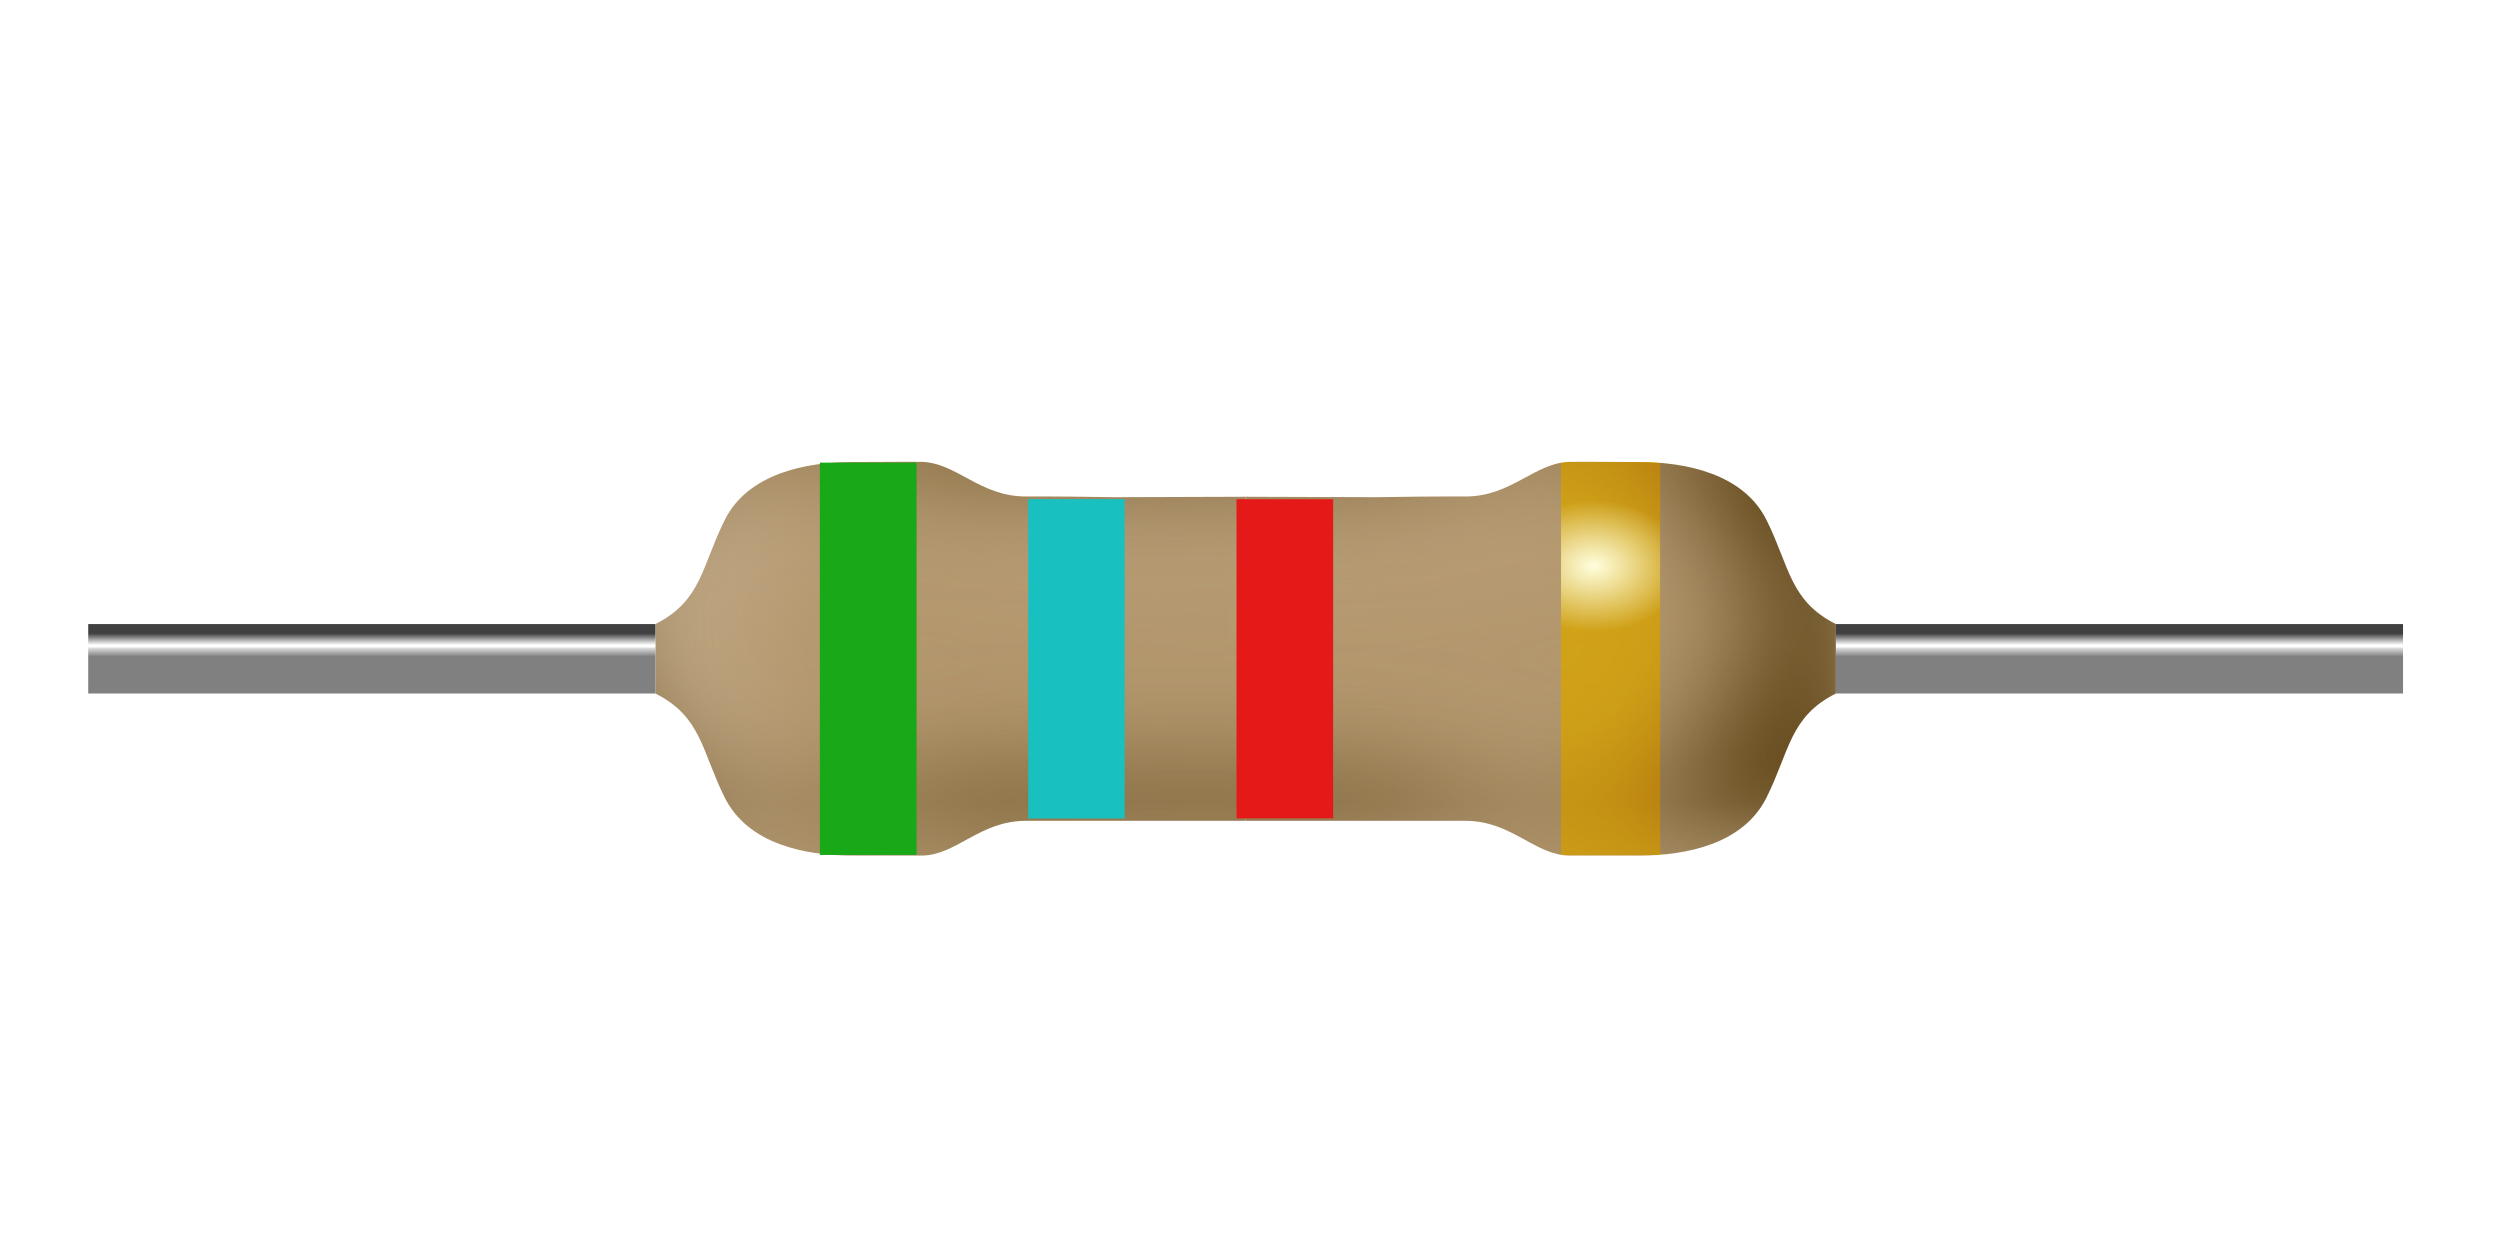
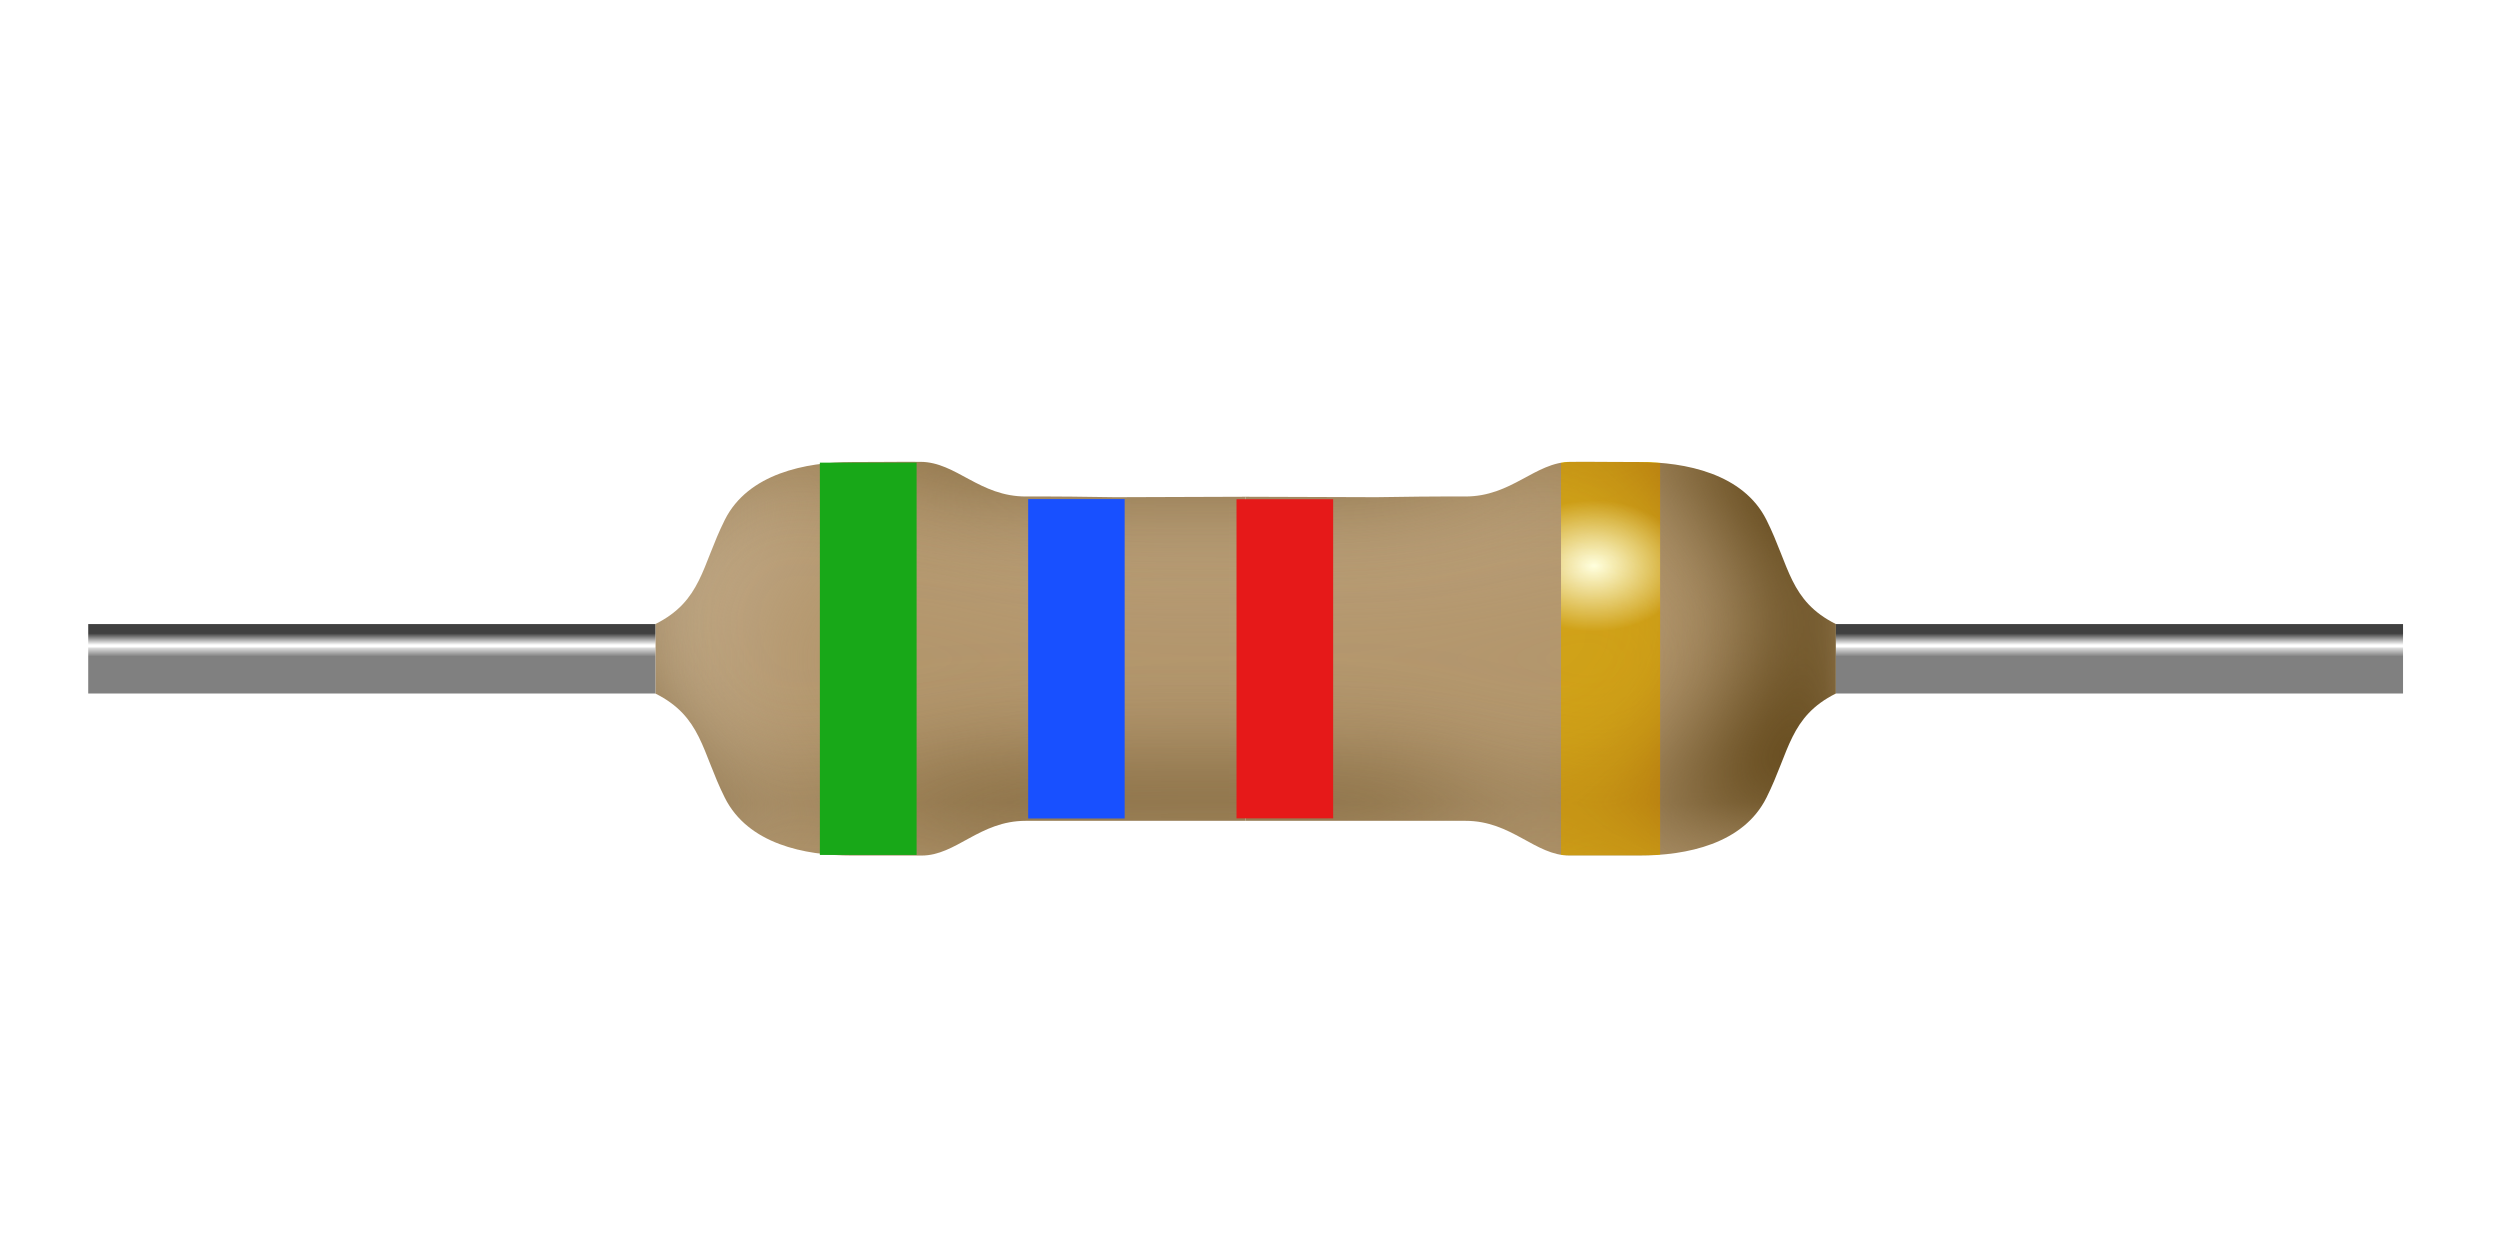
<svg xmlns="http://www.w3.org/2000/svg" xmlns:xlink="http://www.w3.org/1999/xlink" width="108mm" height="54mm" viewBox="0 0 108 54" version="1.1" id="svg8" style="enable-background:new">
  <defs id="defs2">
    <marker style="overflow:visible" id="marker6552" refX="0" refY="0" orient="auto">
      <path transform="scale(-0.6)" d="M 8.719,4.034 -2.207,0.016 8.719,-4.002 c -1.745,2.372 -1.735,5.617 -6e-7,8.035 z" style="fill:#000000;fill-opacity:1;fill-rule:evenodd;stroke:#000000;stroke-width:0.625;stroke-linejoin:round;stroke-opacity:1" id="path6550" />
    </marker>
    <marker orient="auto" refY="0" refX="0" id="marker6446" style="overflow:visible">
      <path id="path6444" style="fill:#000000;fill-opacity:1;fill-rule:evenodd;stroke:#000000;stroke-width:0.625;stroke-linejoin:round;stroke-opacity:1" d="M 8.719,4.034 -2.207,0.016 8.719,-4.002 c -1.745,2.372 -1.735,5.617 -6e-7,8.035 z" transform="scale(-0.6)" />
    </marker>
    <marker orient="auto" refY="0" refX="0" id="Arrow1Lstart" style="overflow:visible">
      <path id="path4851" d="M 0,0 5,-5 -12.5,0 5,5 Z" style="fill:#000000;fill-opacity:1;fill-rule:evenodd;stroke:#000000;stroke-width:1pt;stroke-opacity:1" transform="matrix(0.8,0,0,0.8,10,0)" />
    </marker>
    <marker orient="auto" refY="0" refX="0" id="Arrow2Lend" style="overflow:visible">
      <path id="path4872" style="fill:#000000;fill-opacity:1;fill-rule:evenodd;stroke:#000000;stroke-width:0.625;stroke-linejoin:round;stroke-opacity:1" d="M 8.719,4.034 -2.207,0.016 8.719,-4.002 c -1.745,2.372 -1.735,5.617 -6e-7,8.035 z" transform="matrix(-1.1,0,0,-1.1,-1.1,0)" />
    </marker>
    <linearGradient id="linearGradient7798">
      <stop style="stop-color:#ffffff;stop-opacity:1" offset="0" id="stop7794" />
      <stop style="stop-color:#b08d1c;stop-opacity:1" offset="1" id="stop7796" />
    </linearGradient>
    <linearGradient id="linearGradient5335">
      <stop style="stop-color:#b3966c;stop-opacity:1;" offset="0" id="stop5331" />
      <stop style="stop-color:#b3966c;stop-opacity:1" offset="1" id="stop5333" />
    </linearGradient>
    <linearGradient id="linearGradient4698">
      <stop style="stop-color:#404040;stop-opacity:1" offset="0" id="stop4694" />
      <stop style="stop-color:#ffffff;stop-opacity:1" offset="1" id="stop4696" />
    </linearGradient>
    <linearGradient id="linearGradient4688">
      <stop style="stop-color:#ffffff;stop-opacity:1" offset="0" id="stop4684" />
      <stop style="stop-color:#808080;stop-opacity:1" offset="1" id="stop4686" />
    </linearGradient>
    <filter style="color-interpolation-filters:sRGB" id="filter6573">
      <feFlood flood-opacity="1" flood-color="rgb(205,186,159)" result="flood" id="feFlood6563" />
      <feComposite in="flood" in2="SourceGraphic" operator="out" result="composite1" id="feComposite6565" />
      <feGaussianBlur in="composite1" stdDeviation="7.3" result="blur" id="feGaussianBlur6567" />
      <feOffset dx="0.3" dy="0" result="offset" id="feOffset6569" />
      <feComposite in="offset" in2="SourceGraphic" operator="atop" result="fbSourceGraphic" id="feComposite6571" />
      <feColorMatrix result="fbSourceGraphicAlpha" in="fbSourceGraphic" values="0 0 0 -1 0 0 0 0 -1 0 0 0 0 -1 0 0 0 0 1 0" id="feColorMatrix7727" />
      <feFlood id="feFlood7729" flood-opacity="1" flood-color="rgb(91,64,17)" result="flood" in="fbSourceGraphic" />
      <feComposite in2="fbSourceGraphic" id="feComposite7731" in="flood" operator="out" result="composite1" />
      <feGaussianBlur id="feGaussianBlur7733" in="composite1" stdDeviation="5.208" result="blur" />
      <feOffset id="feOffset7735" dx="-6.3" dy="-3.1" result="offset" />
      <feComposite in2="fbSourceGraphic" id="feComposite7737" in="offset" operator="atop" result="composite2" />
    </filter>
    <linearGradient xlink:href="#linearGradient5335" id="linearGradient7741" gradientUnits="userSpaceOnUse" x1="96" y1="199" x2="96" y2="235" gradientTransform="translate(16,33.99997)" />
    <linearGradient xlink:href="#linearGradient5335" id="linearGradient7743" gradientUnits="userSpaceOnUse" x1="96" y1="199" x2="96" y2="235" gradientTransform="translate(-16,33.99997)" />
    <radialGradient xlink:href="#linearGradient7798" id="radialGradient7800" cx="116.458" cy="188.684" fx="116.458" fy="188.684" r="3" gradientTransform="matrix(-1.333346,-1.33333,1.333329,-1.333345,28.70041,581.8578)" gradientUnits="userSpaceOnUse" />
    <filter style="color-interpolation-filters:sRGB" id="filter8308">
      <feFlood flood-opacity="1" flood-color="rgb(0,0,0)" result="flood" id="feFlood8298" />
      <feComposite in="SourceGraphic" in2="flood" operator="out" result="composite1" id="feComposite8300" />
      <feGaussianBlur in="composite1" stdDeviation="104.7" result="blur" id="feGaussianBlur8302" />
      <feOffset dx="-6.25" dy="-3.1" result="offset" id="feOffset8304" />
      <feComposite in="offset" in2="SourceGraphic" operator="atop" result="composite2" id="feComposite8306" />
    </filter>
    <filter style="color-interpolation-filters:sRGB" id="filter8904">
      <feBlend mode="overlay" in2="BackgroundImage" id="feBlend8906" />
    </filter>
    <linearGradient xlink:href="#linearGradient5335" id="linearGradient3764" gradientUnits="userSpaceOnUse" gradientTransform="translate(-16,33.99997)" x1="96" y1="199" x2="96" y2="235" />
    <linearGradient xlink:href="#linearGradient4688" id="linearGradient3766" gradientUnits="userSpaceOnUse" gradientTransform="translate(-15,-0.1959616)" x1="16" y1="182" x2="16" y2="183" />
    <linearGradient xlink:href="#linearGradient4698" id="linearGradient3768" gradientUnits="userSpaceOnUse" gradientTransform="translate(-15,-0.1959616)" x1="16" y1="181" x2="16" y2="182" />
  </defs>
  <g id="layer1" transform="translate(-60,-139.196)">
    <g style="fill:url(#linearGradient7743);fill-opacity:1;stroke:none;filter:url(#filter6573)" id="g4592" transform="matrix(0.5,0,0,0.5,66.2776,76.20425)">
      <path style="opacity:1;vector-effect:none;fill:url(#linearGradient3764);fill-opacity:1;stroke:none;stroke-width:0.36;stroke-linecap:round;stroke-linejoin:round;stroke-miterlimit:4;stroke-dasharray:none;stroke-dashoffset:0;stroke-opacity:0.473" d="m 95.067,196.903 c -3.757,-0.013 -15,3e-5 -19,3e-5 -4,0 -6,3 -9,3 -3,0 -6,0 -6,0 -4.109,0 -9,-1 -11,-5 -2,-4 -2,-7 -6,-9 v -3 -3 c 4,-2 4,-5 6,-9 2,-4 7,-5 11,-5 4,0 3,-0.031 5.911,-0.016 3.089,0.016 5.089,3.016 9.142,2.993 1.947,-0.011 5.947,0.023 7.677,0.062 3.757,-0.013 7.513,-0.026 11.27,-0.039" id="use4554" />
      <use style="fill:url(#linearGradient7741);fill-opacity:1;stroke:none" transform="matrix(-1,0,0,1,190.1336,-3e-5)" height="100%" width="100%" id="use5307" xlink:href="#use4554" y="0" x="0" />
    </g>
    <g transform="matrix(0.5,0,0,0.5,66.31101,76.15578)" id="g8164">
      <g id="g4704" style="display:inline">
        <rect y="182" x="-5" height="4" width="49" id="rect4594" style="opacity:1;vector-effect:none;fill:url(#linearGradient3766);fill-opacity:1;stroke:none;stroke-width:0.17;stroke-linecap:round;stroke-linejoin:round;stroke-miterlimit:4;stroke-dasharray:none;stroke-dashoffset:0.643;stroke-opacity:0.473" />
        <rect y="180" x="-5" height="2" width="49" id="rect4594-9" style="opacity:1;vector-effect:none;fill:url(#linearGradient3768);fill-opacity:1;stroke:none;stroke-width:0.17;stroke-linecap:round;stroke-linejoin:round;stroke-miterlimit:4;stroke-dasharray:none;stroke-dashoffset:0.643;stroke-opacity:0.473" />
      </g>
      <use x="0" y="0" xlink:href="#g4704" id="use4706" width="100%" height="100%" transform="translate(151)" style="display:inline" />
    </g>
    <rect style="vector-effect:none;fill:url(#radialGradient7800);fill-opacity:1;stroke:none;stroke-width:0.17;stroke-linecap:round;stroke-linejoin:round;stroke-miterlimit:4;stroke-dasharray:none;stroke-dashoffset:0.643;stroke-opacity:1;filter:url(#filter8904)" id="rect7747-1-3-1" width="6" height="34" x="123" y="166" transform="matrix(0.7135041,0,0,0.5003677,39.67537,76.07641)" />
    <rect style="vector-effect:none;fill:#e61919;fill-opacity:1;stroke:none;stroke-width:0.17;stroke-linecap:round;stroke-linejoin:round;stroke-miterlimit:4;stroke-dasharray:none;stroke-dashoffset:0.643;stroke-opacity:1;filter:url(#filter8308)" id="rect7747" width="6" height="28" x="96" y="169" transform="matrix(0.6958142,0,0,0.4923681,46.61933,77.55239)" />
-     <rect style="vector-effect:none;fill:#18c0c0;fill-opacity:1;stroke:none;stroke-width:0.17;stroke-linecap:round;stroke-linejoin:round;stroke-miterlimit:4;stroke-dasharray:none;stroke-dashoffset:0.643;stroke-opacity:1;filter:url(#filter8308)" id="rect7747-1" width="6" height="28" x="78" y="169" transform="matrix(0.6947202,0,0,0.4927665,50.22865,77.47951)" />
+     <rect style="vector-effect:none;fill:#1850ff;fill-opacity:1;stroke:none;stroke-width:0.17;stroke-linecap:round;stroke-linejoin:round;stroke-miterlimit:4;stroke-dasharray:none;stroke-dashoffset:0.643;stroke-opacity:1;filter:url(#filter8308)" id="rect7747-1" width="6" height="28" x="78" y="169" transform="matrix(0.6947202,0,0,0.4927665,50.22865,77.47951)" />
    <rect style="vector-effect:none;fill:#18a818;fill-opacity:1;stroke:none;stroke-width:0.17;stroke-linecap:round;stroke-linejoin:round;stroke-miterlimit:4;stroke-dasharray:none;stroke-dashoffset:0.643;stroke-opacity:1;filter:url(#filter8308)" id="rect7747-1-3" width="6" height="34" x="61" y="166" transform="matrix(0.6965847,0,0,0.4984398,52.92629,76.4413)" />
    <g id="g6894" transform="translate(-2,-0.8040437)" />
  </g>
</svg>
